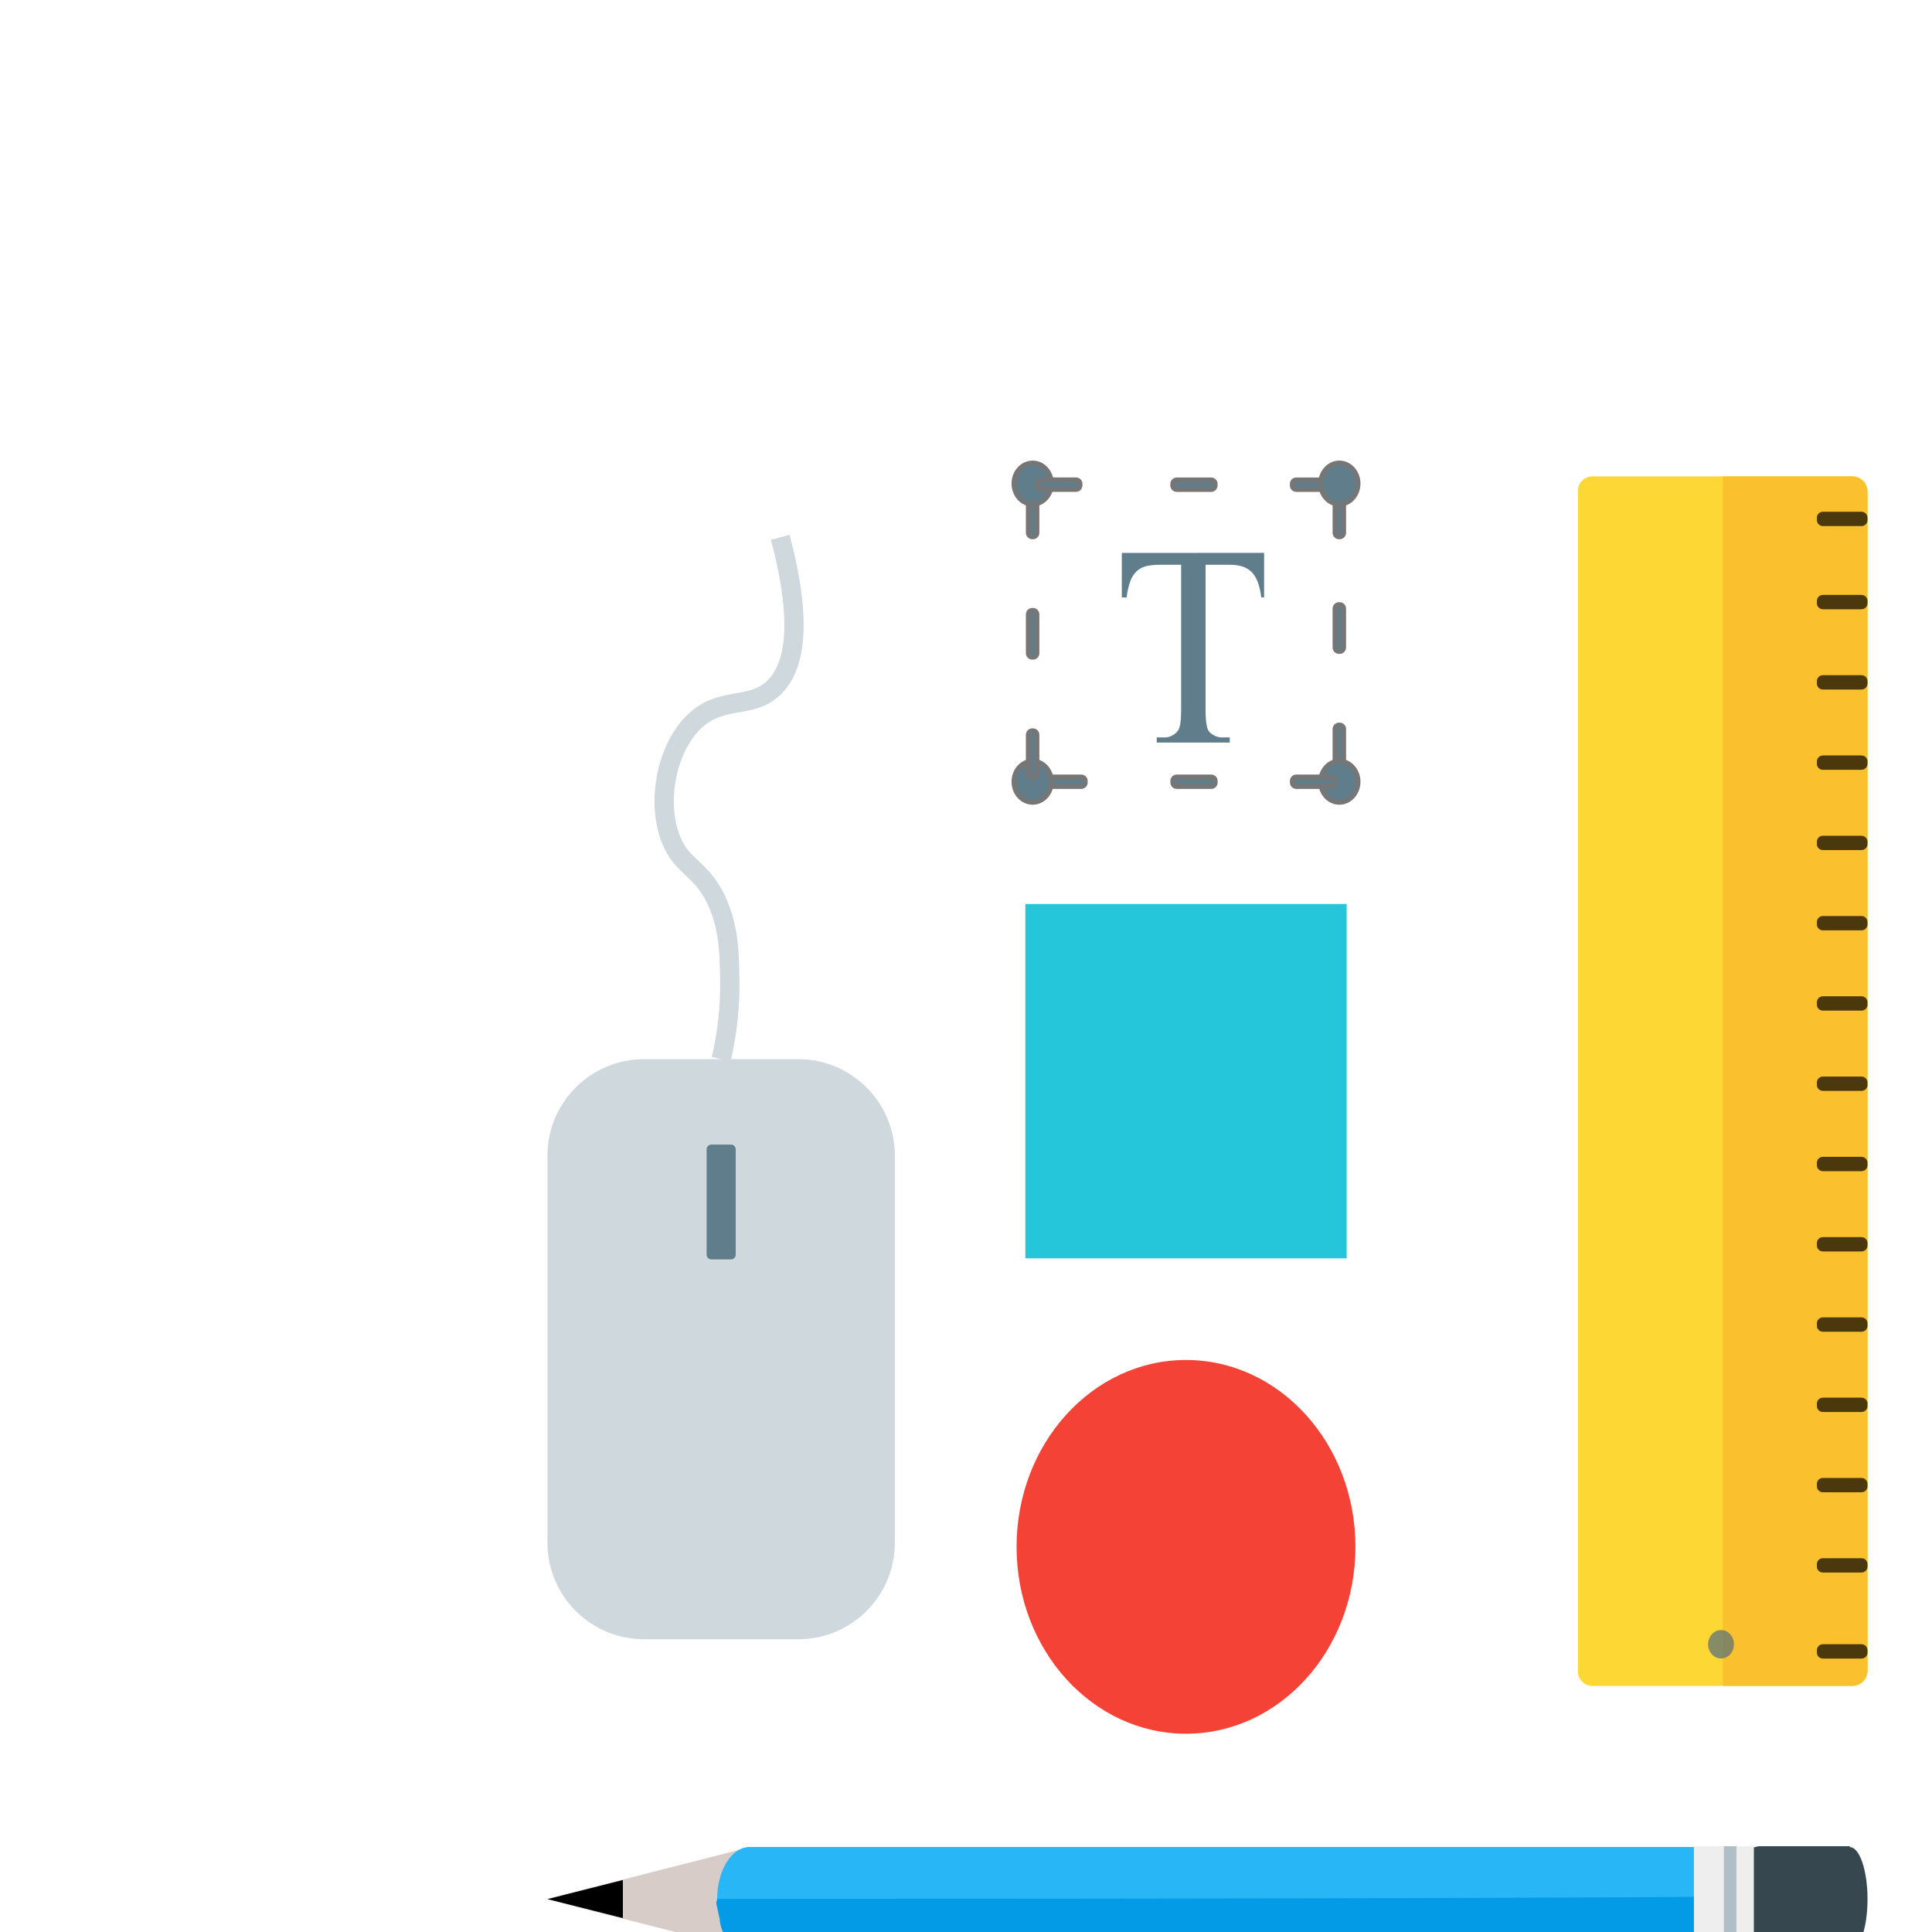
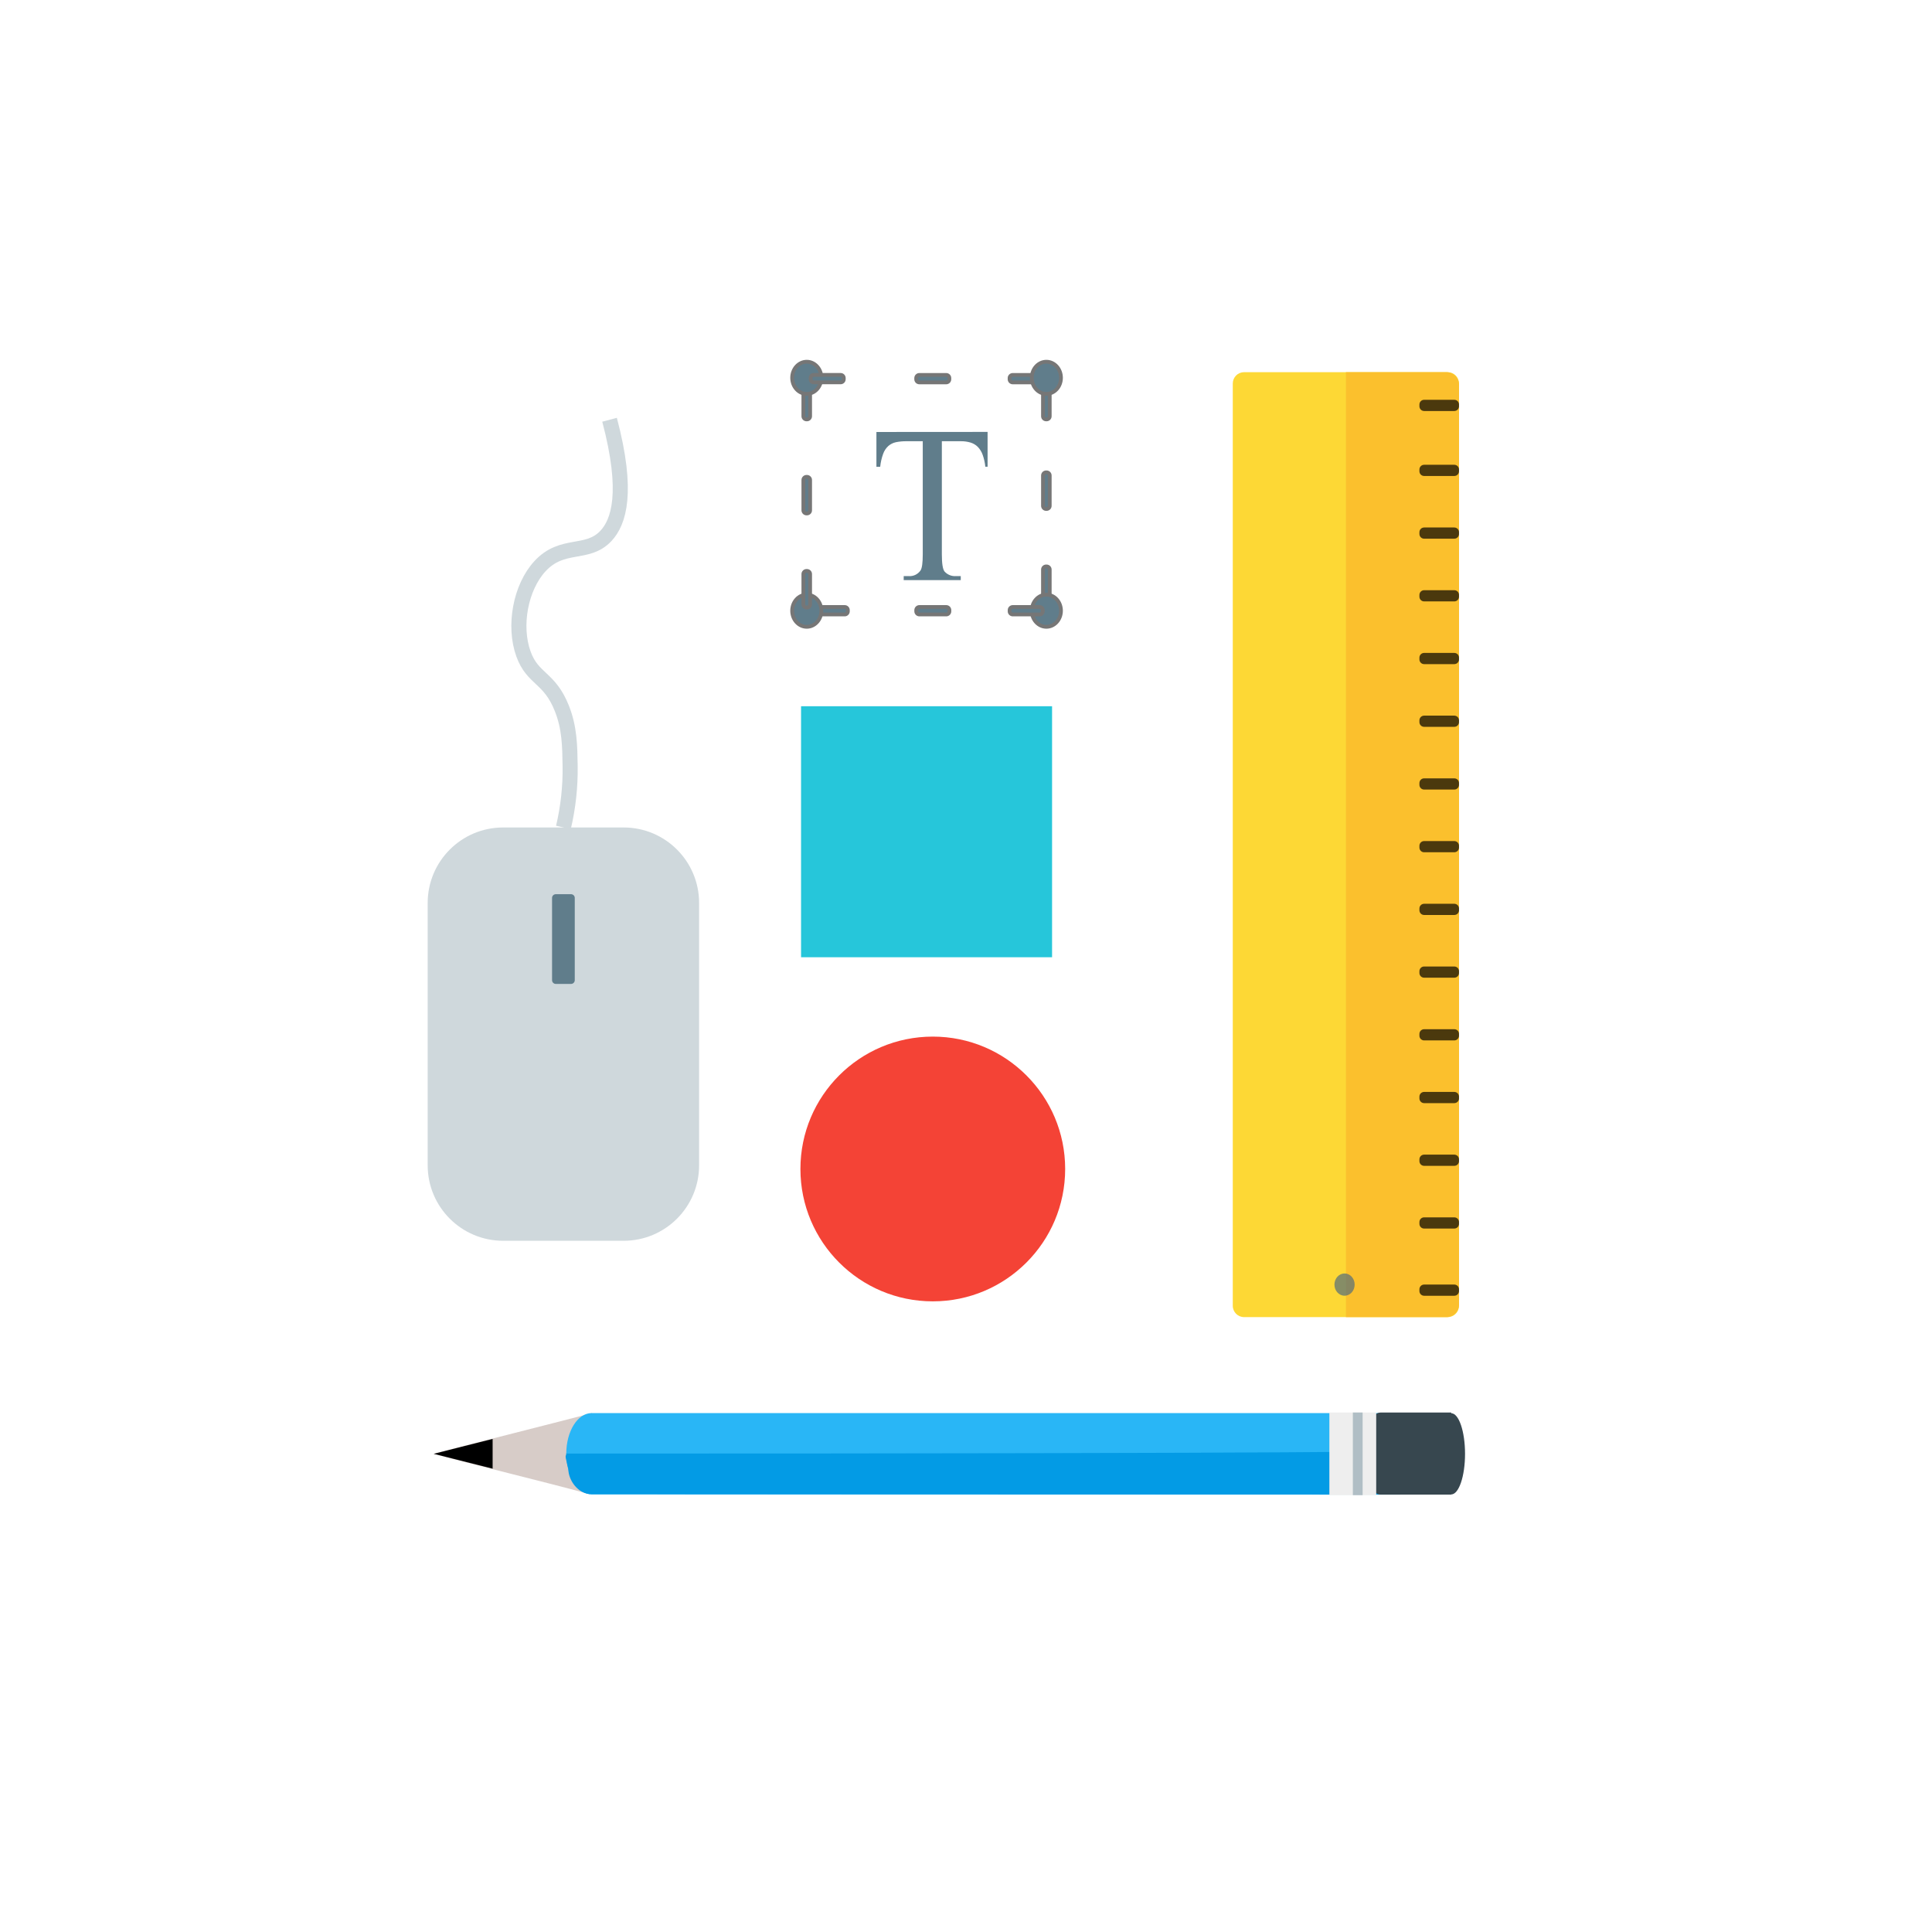
- <svg xmlns="http://www.w3.org/2000/svg" viewBox="0 0 400 400">
+ <svg xmlns="http://www.w3.org/2000/svg" viewBox="0 0 512 512">
  <defs>
    <style>.cls-1{fill:#f44336;}.cls-2{fill:#26c6da;}.cls-3,.cls-4{fill:#607d8b;}.cls-4{stroke:#767676;}.cls-16,.cls-4{stroke-miterlimit:10;}.cls-5{fill:#fdd835;}.cls-6{fill:#fbc02d;}.cls-7,.cls-8{opacity:0.7;}.cls-8{fill:#546e7a;}.cls-9{fill:#d7ccc8;}.cls-10{fill:#29b6f6;}.cls-11{fill:#039be5;}.cls-12{fill:#37474f;}.cls-13{fill:#eee;}.cls-14{fill:#b0bec5;}.cls-15{fill:#cfd8dc;}.cls-16{fill:none;stroke:#cfd8dc;stroke-width:4px;}</style>
  </defs>
  <g id="Layer_7" data-name="Layer 7">
-     <ellipse class="cls-1" cx="245.55" cy="320.26" rx="35.08" ry="38.69" />
+     <circle class="cls-1" cx="247.2" cy="309.79" r="35.08" />
  </g>
  <g id="Layer_6" data-name="Layer 6">
-     <rect class="cls-2" x="212.29" y="187.16" width="66.52" height="73.37" />
+     <rect class="cls-2" x="212.29" y="187.16" width="66.52" height="66.52" />
  </g>
  <g id="Text">
    <path class="cls-3" d="M261.72,114.46v9.22h-.6a13.28,13.28,0,0,0-.7-3.14,5.87,5.87,0,0,0-1.27-2.09,4.66,4.66,0,0,0-1.92-1.16,8.63,8.63,0,0,0-2.63-.36h-5v30q0,3.62.71,4.52a3.7,3.7,0,0,0,3.07,1.22h1.23v1.07H239.49v-1.07h1.26a3.49,3.49,0,0,0,3.21-1.51q.58-.9.58-4.23v-30h-4.28a13.58,13.58,0,0,0-2.84.26,4.55,4.55,0,0,0-2,1,5.14,5.14,0,0,0-1.37,2.06,14.39,14.39,0,0,0-.79,3.45h-1v-9.22Z" />
    <rect class="cls-4" x="246.21" y="157.46" width="1.98" height="8.79" rx="0.83" ry="0.83" transform="translate(85.35 409.05) rotate(-90)" />
    <rect class="cls-4" x="276.4" y="150.11" width="1.79" height="9.7" rx="0.83" ry="0.83" />
    <rect class="cls-4" x="276.4" y="125.18" width="1.79" height="9.7" rx="0.83" ry="0.83" />
    <rect class="cls-4" x="219.3" y="157.46" width="1.98" height="8.79" rx="0.83" ry="0.83" transform="translate(58.44 382.14) rotate(-90)" />
    <rect class="cls-4" x="270.96" y="95.95" width="1.98" height="8.79" rx="0.83" ry="0.83" transform="translate(171.6 372.3) rotate(-90)" />
    <rect class="cls-4" x="212.9" y="101.44" width="1.79" height="9.7" rx="0.83" ry="0.83" />
    <ellipse class="cls-4" cx="213.8" cy="161.85" rx="3.87" ry="4.26" />
    <ellipse class="cls-4" cx="277.3" cy="161.85" rx="3.87" ry="4.26" />
    <ellipse class="cls-4" cx="213.8" cy="100.12" rx="3.87" ry="4.26" />
    <rect class="cls-4" x="212.9" y="126.37" width="1.79" height="9.7" rx="0.83" ry="0.83" />
    <rect class="cls-4" x="246.21" y="95.95" width="1.98" height="8.79" rx="0.83" ry="0.83" transform="translate(146.85 347.55) rotate(-90)" />
    <rect class="cls-4" x="270.96" y="157.46" width="1.98" height="8.79" rx="0.83" ry="0.83" transform="translate(110.1 433.8) rotate(-90)" />
    <rect class="cls-4" x="276.4" y="101.44" width="1.79" height="9.7" rx="0.83" ry="0.83" />
    <rect class="cls-4" x="212.9" y="151.3" width="1.79" height="9.7" rx="0.83" ry="0.83" />
    <ellipse class="cls-4" cx="277.3" cy="100.12" rx="3.87" ry="4.26" />
    <rect class="cls-4" x="218.23" y="95.95" width="1.98" height="8.79" rx="0.83" ry="0.83" transform="translate(118.87 319.56) rotate(-90)" />
  </g>
  <g id="Layer_4" data-name="Layer 4">
    <rect class="cls-5" x="326.7" y="98.63" width="59.95" height="250.42" rx="3" ry="3" />
    <path class="cls-6" d="M356.68,98.63h26.75a3.41,3.41,0,0,1,3.23,3.56v243.3a3.41,3.41,0,0,1-3.23,3.56H356.68" />
    <rect class="cls-7" x="376.16" y="340.42" width="10.49" height="2.97" rx="1.25" ry="1.25" />
    <rect class="cls-7" x="376.16" y="322.61" width="10.49" height="2.97" rx="1.25" ry="1.25" />
    <rect class="cls-7" x="376.16" y="305.99" width="10.49" height="2.97" rx="1.25" ry="1.25" />
    <rect class="cls-7" x="376.16" y="289.37" width="10.49" height="2.97" rx="1.25" ry="1.25" />
    <rect class="cls-7" x="376.16" y="272.75" width="10.49" height="2.97" rx="1.25" ry="1.25" />
    <rect class="cls-7" x="376.16" y="256.13" width="10.49" height="2.97" rx="1.25" ry="1.25" />
    <rect class="cls-7" x="376.16" y="239.51" width="10.49" height="2.97" rx="1.25" ry="1.25" />
    <rect class="cls-7" x="376.16" y="222.89" width="10.49" height="2.97" rx="1.25" ry="1.25" />
    <rect class="cls-7" x="376.16" y="206.27" width="10.49" height="2.97" rx="1.25" ry="1.25" />
    <rect class="cls-7" x="376.16" y="189.65" width="10.49" height="2.97" rx="1.25" ry="1.25" />
    <rect class="cls-7" x="376.16" y="173.03" width="10.49" height="2.97" rx="1.25" ry="1.25" />
    <rect class="cls-7" x="376.16" y="156.41" width="10.49" height="2.97" rx="1.25" ry="1.25" />
    <rect class="cls-7" x="376.16" y="139.79" width="10.49" height="2.97" rx="1.25" ry="1.25" />
    <rect class="cls-7" x="376.16" y="123.17" width="10.49" height="2.97" rx="1.25" ry="1.25" />
    <rect class="cls-7" x="376.16" y="105.95" width="10.49" height="2.97" rx="1.25" ry="1.25" />
    <ellipse class="cls-8" cx="356.32" cy="340.43" rx="2.68" ry="2.95" />
  </g>
  <g id="Layer_3" data-name="Layer 3">
-     <path class="cls-9" d="M155.23,382.38c0,7.43-.66,14-.66,21.47-13.5-3.67-27.72-7-41.23-10.66C120.09,391.31,148.48,384.26,155.23,382.38Z" />
-     <polygon points="128.96 389.24 128.96 397.12 113.34 393.19 128.96 389.24" />
-     <path class="cls-10" d="M155.23,403.91c-3.73,0-6.75-4.82-6.75-10.76s3-10.76,6.75-10.76H369.49V404Z" />
-     <path class="cls-11" d="M155.23,403.92c-3.71,0-6.2-3.84-6.2-6.63a6.21,6.21,0,0,0-.27-1.09c-.25-1.45-.7-2.32-.28-2.78.09-.09-.15-.25,0-.29s-.46,0,0,0c213.35,0,221-.67,221-.67.12,1.52-.09,2.74,0,3.89.59,7.6,0,7.64,0,7.64Z" />
-     <ellipse class="cls-12" cx="382.99" cy="393.19" rx="3.66" ry="10.76" />
-     <path class="cls-12" d="M383,382.24H364.3c-2.55,0-4.63,4.87-4.63,10.88S361.74,404,364.3,404H383" />
-     <rect class="cls-13" x="345.97" y="386.99" width="21.9" height="12.41" transform="translate(750.11 36.28) rotate(90)" />
-     <rect class="cls-14" x="347.26" y="391.9" width="21.9" height="2.59" transform="translate(751.41 34.98) rotate(90)" />
+     <path class="cls-9" d="M156.82,374.47c0,7.43-.66,14-.66,21.47-13.5-3.67-27.72-7-41.23-10.66C121.69,383.4,150.07,376.35,156.82,374.47Z" />
+     <polygon points="130.55 381.33 130.55 389.21 114.94 385.28 130.55 381.33" />
+     <path class="cls-10" d="M156.82,396c-3.73,0-6.75-4.82-6.75-10.76s3-10.76,6.75-10.76H371.08V396.1Z" />
+     <path class="cls-11" d="M156.82,396c-3.71,0-6.2-3.84-6.2-6.63a6.21,6.21,0,0,0-.27-1.09c-.25-1.45-.7-2.32-.28-2.78.09-.09-.15-.25,0-.29s-.46,0,0,0c213.35,0,221-.67,221-.67.12,1.52-.09,2.74,0,3.89.59,7.6,0,7.64,0,7.64Z" />
+     <ellipse class="cls-12" cx="384.59" cy="385.28" rx="3.66" ry="10.76" />
+     <path class="cls-12" d="M384.59,374.33h-18.7c-2.55,0-4.63,4.87-4.63,10.88s2.07,10.88,4.63,10.88h18.7" />
+     <rect class="cls-13" x="347.56" y="379.08" width="21.9" height="12.41" transform="translate(743.79 26.77) rotate(90)" />
+     <rect class="cls-14" x="348.86" y="383.98" width="21.9" height="2.59" transform="translate(745.09 25.47) rotate(90)" />
  </g>
  <g id="Layer_2" data-name="Layer 2">
-     <rect class="cls-15" x="113.34" y="219.29" width="71.93" height="120.1" rx="20" ry="20" />
+     <rect class="cls-15" x="113.34" y="219.29" width="71.93" height="109.53" rx="20" ry="20" />
    <rect class="cls-3" x="146.3" y="236.97" width="6.02" height="23.78" rx="0.99" ry="0.99" />
    <path class="cls-16" d="M149.31,219.29A66.35,66.35,0,0,0,151.09,203c-.08-5.35-.14-10.08-2.18-15.24-3.29-8.34-7.73-7.67-10.18-14.44-2.68-7.39-.82-17.63,4.36-23.26,5.94-6.46,12.48-2.77,17.45-8,3.47-3.67,6.09-11.61,1-30.82" />
  </g>
</svg>
